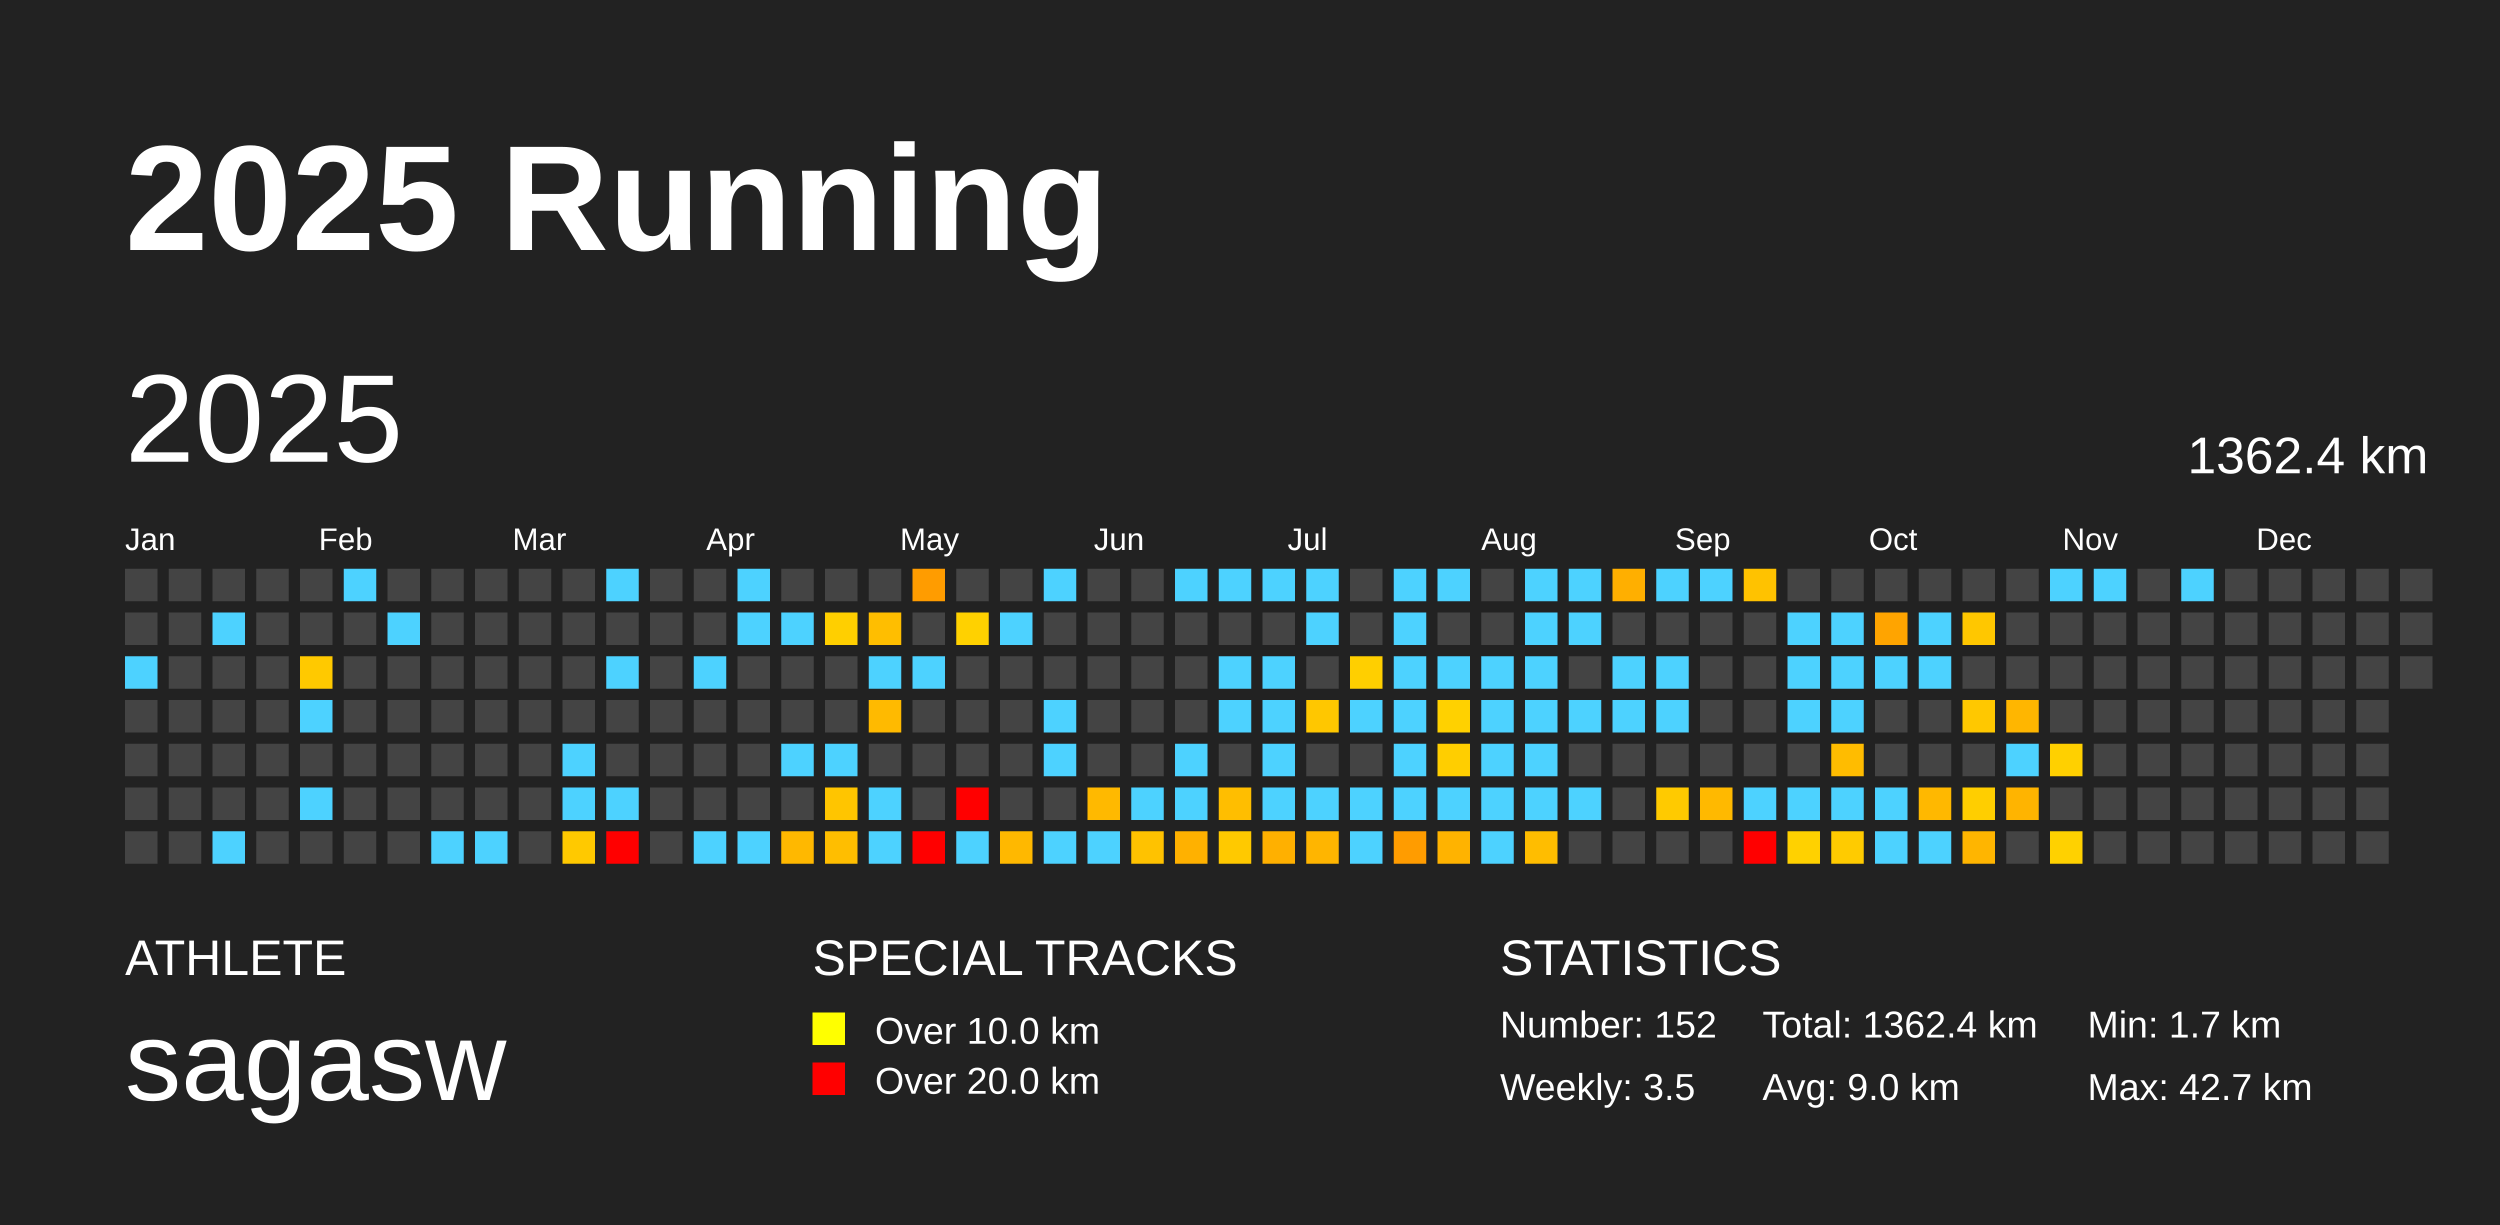
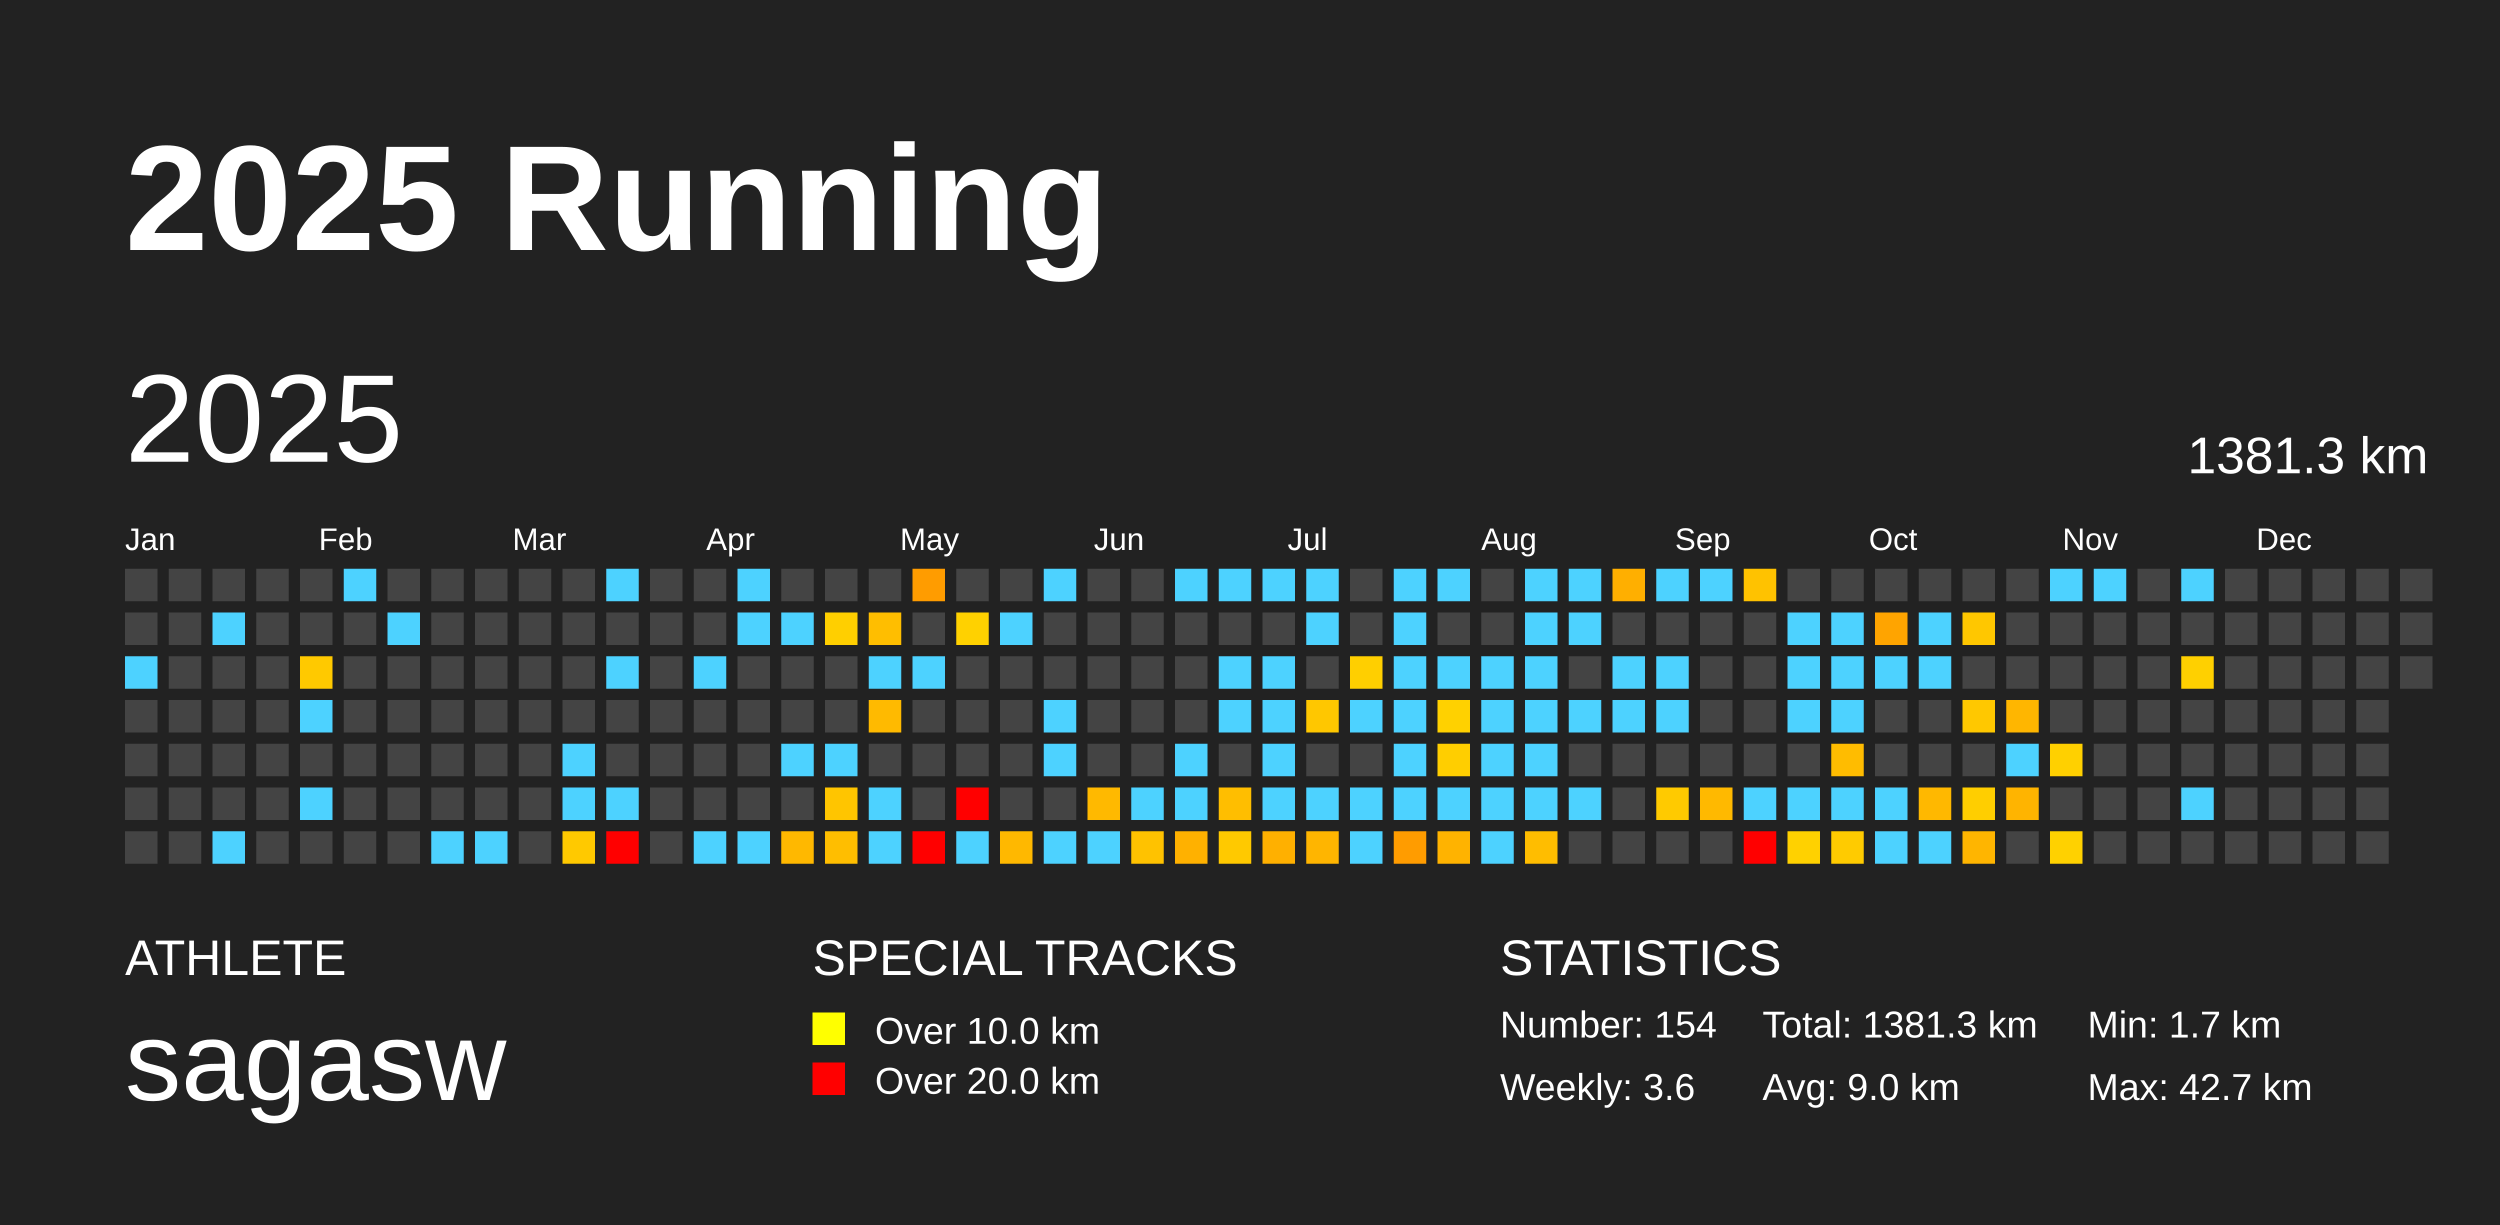
<svg xmlns="http://www.w3.org/2000/svg" baseProfile="full" height="98mm" version="1.1" viewBox="0,0,200,98" width="200mm">
  <defs />
  <rect fill="#222222" height="98" width="200" x="0" y="0" />
  <text fill="#FFFFFF" style="font-size:12px; font-family:Arial; font-weight:bold;" x="10" y="20">2025 Running</text>
  <text fill="#FFFFFF" style="font-size:4px; font-family:Arial" x="10" y="78">ATHLETE</text>
  <text fill="#FFFFFF" style="font-size:9px; font-family:Arial" x="10" y="88">sagasw</text>
  <text fill="#FFFFFF" style="font-size:4px; font-family:Arial" x="65" y="78">SPECIAL TRACKS</text>
  <rect fill="yellow" height="2.6" width="2.6" x="65" y="81" />
  <text fill="#FFFFFF" style="font-size:3px; font-family:Arial" x="70" y="83.5">Over 10.0 km</text>
  <rect fill="red" height="2.6" width="2.6" x="65" y="85" />
  <text fill="#FFFFFF" style="font-size:3px; font-family:Arial" x="70" y="87.5">Over 20.0 km</text>
  <text fill="#FFFFFF" style="font-size:4px; font-family:Arial" x="120" y="78">STATISTICS</text>
-   <text fill="#FFFFFF" style="font-size:3px; font-family:Arial" x="120" y="83">Number: 152</text>
-   <text fill="#FFFFFF" style="font-size:3px; font-family:Arial" x="120" y="88">Weekly: 3.5</text>
-   <text fill="#FFFFFF" style="font-size:3px; font-family:Arial" x="141" y="83">Total: 1362.4 km</text>
+   <text fill="#FFFFFF" style="font-size:3px; font-family:Arial" x="120" y="83">Number: 154</text>
+   <text fill="#FFFFFF" style="font-size:3px; font-family:Arial" x="120" y="88">Weekly: 3.6</text>
+   <text fill="#FFFFFF" style="font-size:3px; font-family:Arial" x="141" y="83">Total: 1381.3 km</text>
  <text fill="#FFFFFF" style="font-size:3px; font-family:Arial" x="141" y="88">Avg: 9.0 km</text>
  <text fill="#FFFFFF" style="font-size:3px; font-family:Arial" x="167" y="83">Min: 1.7 km</text>
  <text fill="#FFFFFF" style="font-size:3px; font-family:Arial" x="167" y="88">Max: 42.7 km</text>
  <text dominant-baseline="hanging" fill="#FFFFFF" style="font-size:10.0px; font-family:Arial;" x="10" y="30">2025</text>
-   <text dominant-baseline="hanging" fill="#FFFFFF" style="font-size:4.125px; font-family:Arial;" x="175" y="35">1362.4 km</text>
+   <text dominant-baseline="hanging" fill="#FFFFFF" style="font-size:4.125px; font-family:Arial;" x="175" y="35">1381.3 km</text>
  <text fill="#FFFFFF" style="font-size:2.5px; font-family:Arial" x="10.0" y="44">Jan</text>
  <text fill="#FFFFFF" style="font-size:2.5px; font-family:Arial" x="25.5" y="44">Feb</text>
  <text fill="#FFFFFF" style="font-size:2.5px; font-family:Arial" x="41.0" y="44">Mar</text>
  <text fill="#FFFFFF" style="font-size:2.5px; font-family:Arial" x="56.5" y="44">Apr</text>
  <text fill="#FFFFFF" style="font-size:2.5px; font-family:Arial" x="72.0" y="44">May</text>
  <text fill="#FFFFFF" style="font-size:2.5px; font-family:Arial" x="87.5" y="44">Jun</text>
  <text fill="#FFFFFF" style="font-size:2.5px; font-family:Arial" x="103.0" y="44">Jul</text>
  <text fill="#FFFFFF" style="font-size:2.5px; font-family:Arial" x="118.5" y="44">Aug</text>
  <text fill="#FFFFFF" style="font-size:2.5px; font-family:Arial" x="134.0" y="44">Sep</text>
  <text fill="#FFFFFF" style="font-size:2.5px; font-family:Arial" x="149.5" y="44">Oct</text>
  <text fill="#FFFFFF" style="font-size:2.5px; font-family:Arial" x="165.0" y="44">Nov</text>
  <text fill="#FFFFFF" style="font-size:2.5px; font-family:Arial" x="180.5" y="44">Dec</text>
  <rect fill="#444444" height="2.6" width="2.6" x="10.0" y="45.5" />
  <rect fill="#444444" height="2.6" width="2.6" x="10.0" y="49.0" />
  <rect fill="#4dd2ff" height="2.6" width="2.6" x="10.0" y="52.5" />
  <rect fill="#444444" height="2.6" width="2.6" x="10.0" y="56.0" />
  <rect fill="#444444" height="2.6" width="2.6" x="10.0" y="59.5" />
  <rect fill="#444444" height="2.6" width="2.6" x="10.0" y="63.0" />
  <rect fill="#444444" height="2.6" width="2.6" x="10.0" y="66.5" />
  <rect fill="#444444" height="2.6" width="2.6" x="13.5" y="45.5" />
  <rect fill="#444444" height="2.6" width="2.6" x="13.5" y="49.0" />
  <rect fill="#444444" height="2.6" width="2.6" x="13.5" y="52.5" />
  <rect fill="#444444" height="2.6" width="2.6" x="13.5" y="56.0" />
  <rect fill="#444444" height="2.6" width="2.6" x="13.5" y="59.5" />
  <rect fill="#444444" height="2.6" width="2.6" x="13.5" y="63.0" />
  <rect fill="#444444" height="2.6" width="2.6" x="13.5" y="66.5" />
  <rect fill="#444444" height="2.6" width="2.6" x="17.0" y="45.5" />
  <rect fill="#4dd2ff" height="2.6" width="2.6" x="17.0" y="49.0" />
  <rect fill="#444444" height="2.6" width="2.6" x="17.0" y="52.5" />
  <rect fill="#444444" height="2.6" width="2.6" x="17.0" y="56.0" />
  <rect fill="#444444" height="2.6" width="2.6" x="17.0" y="59.5" />
  <rect fill="#444444" height="2.6" width="2.6" x="17.0" y="63.0" />
  <rect fill="#4dd2ff" height="2.6" width="2.6" x="17.0" y="66.5" />
  <rect fill="#444444" height="2.6" width="2.6" x="20.5" y="45.5" />
  <rect fill="#444444" height="2.6" width="2.6" x="20.5" y="49.0" />
  <rect fill="#444444" height="2.6" width="2.6" x="20.5" y="52.5" />
  <rect fill="#444444" height="2.6" width="2.6" x="20.5" y="56.0" />
  <rect fill="#444444" height="2.6" width="2.6" x="20.5" y="59.5" />
  <rect fill="#444444" height="2.6" width="2.6" x="20.5" y="63.0" />
  <rect fill="#444444" height="2.6" width="2.6" x="20.5" y="66.5" />
  <rect fill="#444444" height="2.6" width="2.6" x="24.0" y="45.5" />
  <rect fill="#444444" height="2.6" width="2.6" x="24.0" y="49.0" />
  <rect fill="#ffc900" height="2.6" width="2.6" x="24.0" y="52.5" />
  <rect fill="#4dd2ff" height="2.6" width="2.6" x="24.0" y="56.0" />
  <rect fill="#444444" height="2.6" width="2.6" x="24.0" y="59.5" />
  <rect fill="#4dd2ff" height="2.6" width="2.6" x="24.0" y="63.0" />
  <rect fill="#444444" height="2.6" width="2.6" x="24.0" y="66.5" />
  <rect fill="#4dd2ff" height="2.6" width="2.6" x="27.5" y="45.5" />
  <rect fill="#444444" height="2.6" width="2.6" x="27.5" y="49.0" />
  <rect fill="#444444" height="2.6" width="2.6" x="27.5" y="52.5" />
  <rect fill="#444444" height="2.6" width="2.6" x="27.5" y="56.0" />
  <rect fill="#444444" height="2.6" width="2.6" x="27.5" y="59.5" />
  <rect fill="#444444" height="2.6" width="2.6" x="27.5" y="63.0" />
  <rect fill="#444444" height="2.6" width="2.6" x="27.5" y="66.5" />
  <rect fill="#444444" height="2.6" width="2.6" x="31.0" y="45.5" />
  <rect fill="#4dd2ff" height="2.6" width="2.6" x="31.0" y="49.0" />
  <rect fill="#444444" height="2.6" width="2.6" x="31.0" y="52.5" />
  <rect fill="#444444" height="2.6" width="2.6" x="31.0" y="56.0" />
  <rect fill="#444444" height="2.6" width="2.6" x="31.0" y="59.5" />
  <rect fill="#444444" height="2.6" width="2.6" x="31.0" y="63.0" />
  <rect fill="#444444" height="2.6" width="2.6" x="31.0" y="66.5" />
  <rect fill="#444444" height="2.6" width="2.6" x="34.5" y="45.5" />
  <rect fill="#444444" height="2.6" width="2.6" x="34.5" y="49.0" />
  <rect fill="#444444" height="2.6" width="2.6" x="34.5" y="52.5" />
  <rect fill="#444444" height="2.6" width="2.6" x="34.5" y="56.0" />
  <rect fill="#444444" height="2.6" width="2.6" x="34.5" y="59.5" />
  <rect fill="#444444" height="2.6" width="2.6" x="34.5" y="63.0" />
  <rect fill="#4dd2ff" height="2.6" width="2.6" x="34.5" y="66.5" />
  <rect fill="#444444" height="2.6" width="2.6" x="38.0" y="45.5" />
  <rect fill="#444444" height="2.6" width="2.6" x="38.0" y="49.0" />
  <rect fill="#444444" height="2.6" width="2.6" x="38.0" y="52.5" />
  <rect fill="#444444" height="2.6" width="2.6" x="38.0" y="56.0" />
  <rect fill="#444444" height="2.6" width="2.6" x="38.0" y="59.5" />
  <rect fill="#444444" height="2.6" width="2.6" x="38.0" y="63.0" />
  <rect fill="#4dd2ff" height="2.6" width="2.6" x="38.0" y="66.5" />
  <rect fill="#444444" height="2.6" width="2.6" x="41.5" y="45.5" />
  <rect fill="#444444" height="2.6" width="2.6" x="41.5" y="49.0" />
  <rect fill="#444444" height="2.6" width="2.6" x="41.5" y="52.5" />
  <rect fill="#444444" height="2.6" width="2.6" x="41.5" y="56.0" />
  <rect fill="#444444" height="2.6" width="2.6" x="41.5" y="59.5" />
  <rect fill="#444444" height="2.6" width="2.6" x="41.5" y="63.0" />
  <rect fill="#444444" height="2.6" width="2.6" x="41.5" y="66.5" />
  <rect fill="#444444" height="2.6" width="2.6" x="45.0" y="45.5" />
  <rect fill="#444444" height="2.6" width="2.6" x="45.0" y="49.0" />
  <rect fill="#444444" height="2.6" width="2.6" x="45.0" y="52.5" />
  <rect fill="#444444" height="2.6" width="2.6" x="45.0" y="56.0" />
  <rect fill="#4dd2ff" height="2.6" width="2.6" x="45.0" y="59.5" />
  <rect fill="#4dd2ff" height="2.6" width="2.6" x="45.0" y="63.0" />
  <rect fill="#ffc900" height="2.6" width="2.6" x="45.0" y="66.5" />
  <rect fill="#4dd2ff" height="2.6" width="2.6" x="48.5" y="45.5" />
  <rect fill="#444444" height="2.6" width="2.6" x="48.5" y="49.0" />
  <rect fill="#4dd2ff" height="2.6" width="2.6" x="48.5" y="52.5" />
  <rect fill="#444444" height="2.6" width="2.6" x="48.5" y="56.0" />
  <rect fill="#444444" height="2.6" width="2.6" x="48.5" y="59.5" />
  <rect fill="#4dd2ff" height="2.6" width="2.6" x="48.5" y="63.0" />
  <rect fill="red" height="2.6" width="2.6" x="48.5" y="66.5" />
  <rect fill="#444444" height="2.6" width="2.6" x="52.0" y="45.5" />
  <rect fill="#444444" height="2.6" width="2.6" x="52.0" y="49.0" />
  <rect fill="#444444" height="2.6" width="2.6" x="52.0" y="52.5" />
  <rect fill="#444444" height="2.6" width="2.6" x="52.0" y="56.0" />
  <rect fill="#444444" height="2.6" width="2.6" x="52.0" y="59.5" />
  <rect fill="#444444" height="2.6" width="2.6" x="52.0" y="63.0" />
  <rect fill="#444444" height="2.6" width="2.6" x="52.0" y="66.5" />
  <rect fill="#444444" height="2.6" width="2.6" x="55.5" y="45.5" />
  <rect fill="#444444" height="2.6" width="2.6" x="55.5" y="49.0" />
  <rect fill="#4dd2ff" height="2.6" width="2.6" x="55.5" y="52.5" />
  <rect fill="#444444" height="2.6" width="2.6" x="55.5" y="56.0" />
  <rect fill="#444444" height="2.6" width="2.6" x="55.5" y="59.5" />
  <rect fill="#444444" height="2.6" width="2.6" x="55.5" y="63.0" />
  <rect fill="#4dd2ff" height="2.6" width="2.6" x="55.5" y="66.5" />
  <rect fill="#4dd2ff" height="2.6" width="2.6" x="59.0" y="45.5" />
  <rect fill="#4dd2ff" height="2.6" width="2.6" x="59.0" y="49.0" />
  <rect fill="#444444" height="2.6" width="2.6" x="59.0" y="52.5" />
  <rect fill="#444444" height="2.6" width="2.6" x="59.0" y="56.0" />
  <rect fill="#444444" height="2.6" width="2.6" x="59.0" y="59.5" />
  <rect fill="#444444" height="2.6" width="2.6" x="59.0" y="63.0" />
  <rect fill="#4dd2ff" height="2.6" width="2.6" x="59.0" y="66.5" />
  <rect fill="#444444" height="2.6" width="2.6" x="62.5" y="45.5" />
  <rect fill="#4dd2ff" height="2.6" width="2.6" x="62.5" y="49.0" />
  <rect fill="#444444" height="2.6" width="2.6" x="62.5" y="52.5" />
  <rect fill="#444444" height="2.6" width="2.6" x="62.5" y="56.0" />
  <rect fill="#4dd2ff" height="2.6" width="2.6" x="62.5" y="59.5" />
  <rect fill="#444444" height="2.6" width="2.6" x="62.5" y="63.0" />
  <rect fill="#ffb800" height="2.6" width="2.6" x="62.5" y="66.5" />
  <rect fill="#444444" height="2.6" width="2.6" x="66.0" y="45.5" />
  <rect fill="#ffcf00" height="2.6" width="2.6" x="66.0" y="49.0" />
  <rect fill="#444444" height="2.6" width="2.6" x="66.0" y="52.5" />
  <rect fill="#444444" height="2.6" width="2.6" x="66.0" y="56.0" />
  <rect fill="#4dd2ff" height="2.6" width="2.6" x="66.0" y="59.5" />
  <rect fill="#ffc500" height="2.6" width="2.6" x="66.0" y="63.0" />
  <rect fill="#ffbe00" height="2.6" width="2.6" x="66.0" y="66.5" />
  <rect fill="#444444" height="2.6" width="2.6" x="69.5" y="45.5" />
  <rect fill="#ffbe00" height="2.6" width="2.6" x="69.5" y="49.0" />
  <rect fill="#4dd2ff" height="2.6" width="2.6" x="69.5" y="52.5" />
  <rect fill="#ffba00" height="2.6" width="2.6" x="69.5" y="56.0" />
  <rect fill="#444444" height="2.6" width="2.6" x="69.5" y="59.5" />
  <rect fill="#4dd2ff" height="2.6" width="2.6" x="69.5" y="63.0" />
  <rect fill="#4dd2ff" height="2.6" width="2.6" x="69.5" y="66.5" />
  <rect fill="#ff9c00" height="2.6" width="2.6" x="73.0" y="45.5" />
  <rect fill="#444444" height="2.6" width="2.6" x="73.0" y="49.0" />
  <rect fill="#4dd2ff" height="2.6" width="2.6" x="73.0" y="52.5" />
  <rect fill="#444444" height="2.6" width="2.6" x="73.0" y="56.0" />
  <rect fill="#444444" height="2.6" width="2.6" x="73.0" y="59.5" />
  <rect fill="#444444" height="2.6" width="2.6" x="73.0" y="63.0" />
  <rect fill="red" height="2.6" width="2.6" x="73.0" y="66.5" />
  <rect fill="#444444" height="2.6" width="2.6" x="76.5" y="45.5" />
  <rect fill="#ffd100" height="2.6" width="2.6" x="76.5" y="49.0" />
  <rect fill="#444444" height="2.6" width="2.6" x="76.5" y="52.5" />
  <rect fill="#444444" height="2.6" width="2.6" x="76.5" y="56.0" />
  <rect fill="#444444" height="2.6" width="2.6" x="76.5" y="59.5" />
  <rect fill="red" height="2.6" width="2.6" x="76.5" y="63.0" />
  <rect fill="#4dd2ff" height="2.6" width="2.6" x="76.5" y="66.5" />
  <rect fill="#444444" height="2.6" width="2.6" x="80.0" y="45.5" />
  <rect fill="#4dd2ff" height="2.6" width="2.6" x="80.0" y="49.0" />
  <rect fill="#444444" height="2.6" width="2.6" x="80.0" y="52.5" />
  <rect fill="#444444" height="2.6" width="2.6" x="80.0" y="56.0" />
  <rect fill="#444444" height="2.6" width="2.6" x="80.0" y="59.5" />
  <rect fill="#444444" height="2.6" width="2.6" x="80.0" y="63.0" />
  <rect fill="#ffb800" height="2.6" width="2.6" x="80.0" y="66.5" />
  <rect fill="#4dd2ff" height="2.6" width="2.6" x="83.5" y="45.5" />
  <rect fill="#444444" height="2.6" width="2.6" x="83.5" y="49.0" />
  <rect fill="#444444" height="2.6" width="2.6" x="83.5" y="52.5" />
  <rect fill="#4dd2ff" height="2.6" width="2.6" x="83.5" y="56.0" />
  <rect fill="#4dd2ff" height="2.6" width="2.6" x="83.5" y="59.5" />
  <rect fill="#444444" height="2.6" width="2.6" x="83.5" y="63.0" />
  <rect fill="#4dd2ff" height="2.6" width="2.6" x="83.5" y="66.5" />
  <rect fill="#444444" height="2.6" width="2.6" x="87.0" y="45.5" />
  <rect fill="#444444" height="2.6" width="2.6" x="87.0" y="49.0" />
  <rect fill="#444444" height="2.6" width="2.6" x="87.0" y="52.5" />
  <rect fill="#444444" height="2.6" width="2.6" x="87.0" y="56.0" />
  <rect fill="#444444" height="2.6" width="2.6" x="87.0" y="59.5" />
  <rect fill="#ffb900" height="2.6" width="2.6" x="87.0" y="63.0" />
  <rect fill="#4dd2ff" height="2.6" width="2.6" x="87.0" y="66.5" />
  <rect fill="#444444" height="2.6" width="2.6" x="90.5" y="45.5" />
  <rect fill="#444444" height="2.6" width="2.6" x="90.5" y="49.0" />
  <rect fill="#444444" height="2.6" width="2.6" x="90.5" y="52.5" />
  <rect fill="#444444" height="2.6" width="2.6" x="90.5" y="56.0" />
  <rect fill="#444444" height="2.6" width="2.6" x="90.5" y="59.5" />
  <rect fill="#4dd2ff" height="2.6" width="2.6" x="90.5" y="63.0" />
  <rect fill="#ffc200" height="2.6" width="2.6" x="90.5" y="66.5" />
  <rect fill="#4dd2ff" height="2.6" width="2.6" x="94.0" y="45.5" />
  <rect fill="#444444" height="2.6" width="2.6" x="94.0" y="49.0" />
  <rect fill="#444444" height="2.6" width="2.6" x="94.0" y="52.5" />
  <rect fill="#444444" height="2.6" width="2.6" x="94.0" y="56.0" />
  <rect fill="#4dd2ff" height="2.6" width="2.6" x="94.0" y="59.5" />
  <rect fill="#4dd2ff" height="2.6" width="2.6" x="94.0" y="63.0" />
  <rect fill="#ffb100" height="2.6" width="2.6" x="94.0" y="66.5" />
  <rect fill="#4dd2ff" height="2.6" width="2.6" x="97.5" y="45.5" />
  <rect fill="#444444" height="2.6" width="2.6" x="97.5" y="49.0" />
  <rect fill="#4dd2ff" height="2.6" width="2.6" x="97.5" y="52.5" />
  <rect fill="#4dd2ff" height="2.6" width="2.6" x="97.5" y="56.0" />
  <rect fill="#444444" height="2.6" width="2.6" x="97.5" y="59.5" />
  <rect fill="#ffbe00" height="2.6" width="2.6" x="97.5" y="63.0" />
  <rect fill="#ffc900" height="2.6" width="2.6" x="97.5" y="66.5" />
  <rect fill="#4dd2ff" height="2.6" width="2.6" x="101.0" y="45.5" />
  <rect fill="#444444" height="2.6" width="2.6" x="101.0" y="49.0" />
  <rect fill="#4dd2ff" height="2.6" width="2.6" x="101.0" y="52.5" />
  <rect fill="#4dd2ff" height="2.6" width="2.6" x="101.0" y="56.0" />
  <rect fill="#4dd2ff" height="2.6" width="2.6" x="101.0" y="59.5" />
  <rect fill="#4dd2ff" height="2.6" width="2.6" x="101.0" y="63.0" />
  <rect fill="#ffb000" height="2.6" width="2.6" x="101.0" y="66.5" />
  <rect fill="#4dd2ff" height="2.6" width="2.6" x="104.5" y="45.5" />
  <rect fill="#4dd2ff" height="2.6" width="2.6" x="104.5" y="49.0" />
  <rect fill="#444444" height="2.6" width="2.6" x="104.5" y="52.5" />
  <rect fill="#ffc700" height="2.6" width="2.6" x="104.5" y="56.0" />
  <rect fill="#444444" height="2.6" width="2.6" x="104.5" y="59.5" />
  <rect fill="#4dd2ff" height="2.6" width="2.6" x="104.5" y="63.0" />
  <rect fill="#ffb500" height="2.6" width="2.6" x="104.5" y="66.5" />
  <rect fill="#444444" height="2.6" width="2.6" x="108.0" y="45.5" />
  <rect fill="#444444" height="2.6" width="2.6" x="108.0" y="49.0" />
  <rect fill="#ffcf00" height="2.6" width="2.6" x="108.0" y="52.5" />
  <rect fill="#4dd2ff" height="2.6" width="2.6" x="108.0" y="56.0" />
  <rect fill="#444444" height="2.6" width="2.6" x="108.0" y="59.5" />
  <rect fill="#4dd2ff" height="2.6" width="2.6" x="108.0" y="63.0" />
  <rect fill="#4dd2ff" height="2.6" width="2.6" x="108.0" y="66.5" />
  <rect fill="#4dd2ff" height="2.6" width="2.6" x="111.5" y="45.5" />
  <rect fill="#4dd2ff" height="2.6" width="2.6" x="111.5" y="49.0" />
  <rect fill="#4dd2ff" height="2.6" width="2.6" x="111.5" y="52.5" />
  <rect fill="#4dd2ff" height="2.6" width="2.6" x="111.5" y="56.0" />
  <rect fill="#4dd2ff" height="2.6" width="2.6" x="111.5" y="59.5" />
  <rect fill="#4dd2ff" height="2.6" width="2.6" x="111.5" y="63.0" />
  <rect fill="#ff9c00" height="2.6" width="2.6" x="111.5" y="66.5" />
  <rect fill="#4dd2ff" height="2.6" width="2.6" x="115.0" y="45.5" />
  <rect fill="#444444" height="2.6" width="2.6" x="115.0" y="49.0" />
  <rect fill="#4dd2ff" height="2.6" width="2.6" x="115.0" y="52.5" />
  <rect fill="#ffd100" height="2.6" width="2.6" x="115.0" y="56.0" />
  <rect fill="#ffce00" height="2.6" width="2.6" x="115.0" y="59.5" />
  <rect fill="#4dd2ff" height="2.6" width="2.6" x="115.0" y="63.0" />
  <rect fill="#ffb300" height="2.6" width="2.6" x="115.0" y="66.5" />
  <rect fill="#444444" height="2.6" width="2.6" x="118.5" y="45.5" />
  <rect fill="#444444" height="2.6" width="2.6" x="118.5" y="49.0" />
  <rect fill="#4dd2ff" height="2.6" width="2.6" x="118.5" y="52.5" />
  <rect fill="#4dd2ff" height="2.6" width="2.6" x="118.5" y="56.0" />
  <rect fill="#4dd2ff" height="2.6" width="2.6" x="118.5" y="59.5" />
  <rect fill="#4dd2ff" height="2.6" width="2.6" x="118.5" y="63.0" />
  <rect fill="#4dd2ff" height="2.6" width="2.6" x="118.5" y="66.5" />
  <rect fill="#4dd2ff" height="2.6" width="2.6" x="122.0" y="45.5" />
  <rect fill="#4dd2ff" height="2.6" width="2.6" x="122.0" y="49.0" />
  <rect fill="#4dd2ff" height="2.6" width="2.6" x="122.0" y="52.5" />
  <rect fill="#4dd2ff" height="2.6" width="2.6" x="122.0" y="56.0" />
  <rect fill="#4dd2ff" height="2.6" width="2.6" x="122.0" y="59.5" />
  <rect fill="#4dd2ff" height="2.6" width="2.6" x="122.0" y="63.0" />
  <rect fill="#ffbd00" height="2.6" width="2.6" x="122.0" y="66.5" />
  <rect fill="#4dd2ff" height="2.6" width="2.6" x="125.5" y="45.5" />
  <rect fill="#4dd2ff" height="2.6" width="2.6" x="125.5" y="49.0" />
  <rect fill="#444444" height="2.6" width="2.6" x="125.5" y="52.5" />
  <rect fill="#4dd2ff" height="2.6" width="2.6" x="125.5" y="56.0" />
  <rect fill="#444444" height="2.6" width="2.6" x="125.5" y="59.5" />
  <rect fill="#4dd2ff" height="2.6" width="2.6" x="125.5" y="63.0" />
  <rect fill="#444444" height="2.6" width="2.6" x="125.5" y="66.5" />
  <rect fill="#ffaf00" height="2.6" width="2.6" x="129.0" y="45.5" />
  <rect fill="#444444" height="2.6" width="2.6" x="129.0" y="49.0" />
  <rect fill="#4dd2ff" height="2.6" width="2.6" x="129.0" y="52.5" />
  <rect fill="#4dd2ff" height="2.6" width="2.6" x="129.0" y="56.0" />
  <rect fill="#444444" height="2.6" width="2.6" x="129.0" y="59.5" />
  <rect fill="#444444" height="2.6" width="2.6" x="129.0" y="63.0" />
  <rect fill="#444444" height="2.6" width="2.6" x="129.0" y="66.5" />
  <rect fill="#4dd2ff" height="2.6" width="2.6" x="132.5" y="45.5" />
  <rect fill="#444444" height="2.6" width="2.6" x="132.5" y="49.0" />
  <rect fill="#4dd2ff" height="2.6" width="2.6" x="132.5" y="52.5" />
  <rect fill="#4dd2ff" height="2.6" width="2.6" x="132.5" y="56.0" />
  <rect fill="#444444" height="2.6" width="2.6" x="132.5" y="59.5" />
  <rect fill="#ffca00" height="2.6" width="2.6" x="132.5" y="63.0" />
  <rect fill="#444444" height="2.6" width="2.6" x="132.5" y="66.5" />
  <rect fill="#4dd2ff" height="2.6" width="2.6" x="136.0" y="45.5" />
  <rect fill="#444444" height="2.6" width="2.6" x="136.0" y="49.0" />
  <rect fill="#444444" height="2.6" width="2.6" x="136.0" y="52.5" />
  <rect fill="#444444" height="2.6" width="2.6" x="136.0" y="56.0" />
  <rect fill="#444444" height="2.6" width="2.6" x="136.0" y="59.5" />
  <rect fill="#ffb900" height="2.6" width="2.6" x="136.0" y="63.0" />
  <rect fill="#444444" height="2.6" width="2.6" x="136.0" y="66.5" />
  <rect fill="#ffc200" height="2.6" width="2.6" x="139.5" y="45.5" />
  <rect fill="#444444" height="2.6" width="2.6" x="139.5" y="49.0" />
  <rect fill="#444444" height="2.6" width="2.6" x="139.5" y="52.5" />
  <rect fill="#444444" height="2.6" width="2.6" x="139.5" y="56.0" />
  <rect fill="#444444" height="2.6" width="2.6" x="139.5" y="59.5" />
  <rect fill="#4dd2ff" height="2.6" width="2.6" x="139.5" y="63.0" />
  <rect fill="red" height="2.6" width="2.6" x="139.5" y="66.5" />
  <rect fill="#444444" height="2.6" width="2.6" x="143.0" y="45.5" />
  <rect fill="#4dd2ff" height="2.6" width="2.6" x="143.0" y="49.0" />
  <rect fill="#4dd2ff" height="2.6" width="2.6" x="143.0" y="52.5" />
  <rect fill="#4dd2ff" height="2.6" width="2.6" x="143.0" y="56.0" />
  <rect fill="#444444" height="2.6" width="2.6" x="143.0" y="59.5" />
  <rect fill="#4dd2ff" height="2.6" width="2.6" x="143.0" y="63.0" />
  <rect fill="#ffd100" height="2.6" width="2.6" x="143.0" y="66.5" />
  <rect fill="#444444" height="2.6" width="2.6" x="146.5" y="45.5" />
  <rect fill="#4dd2ff" height="2.6" width="2.6" x="146.5" y="49.0" />
  <rect fill="#4dd2ff" height="2.6" width="2.6" x="146.5" y="52.5" />
  <rect fill="#4dd2ff" height="2.6" width="2.6" x="146.5" y="56.0" />
  <rect fill="#ffbc00" height="2.6" width="2.6" x="146.5" y="59.5" />
  <rect fill="#4dd2ff" height="2.6" width="2.6" x="146.5" y="63.0" />
  <rect fill="#ffcb00" height="2.6" width="2.6" x="146.5" y="66.5" />
  <rect fill="#444444" height="2.6" width="2.6" x="150.0" y="45.5" />
  <rect fill="#ffa400" height="2.6" width="2.6" x="150.0" y="49.0" />
  <rect fill="#4dd2ff" height="2.6" width="2.6" x="150.0" y="52.5" />
  <rect fill="#444444" height="2.6" width="2.6" x="150.0" y="56.0" />
  <rect fill="#444444" height="2.6" width="2.6" x="150.0" y="59.5" />
  <rect fill="#4dd2ff" height="2.6" width="2.6" x="150.0" y="63.0" />
  <rect fill="#4dd2ff" height="2.6" width="2.6" x="150.0" y="66.5" />
  <rect fill="#444444" height="2.6" width="2.6" x="153.5" y="45.5" />
  <rect fill="#4dd2ff" height="2.6" width="2.6" x="153.5" y="49.0" />
  <rect fill="#4dd2ff" height="2.6" width="2.6" x="153.5" y="52.5" />
  <rect fill="#444444" height="2.6" width="2.6" x="153.5" y="56.0" />
  <rect fill="#444444" height="2.6" width="2.6" x="153.5" y="59.5" />
  <rect fill="#ffb800" height="2.6" width="2.6" x="153.5" y="63.0" />
  <rect fill="#4dd2ff" height="2.6" width="2.6" x="153.5" y="66.5" />
  <rect fill="#444444" height="2.6" width="2.6" x="157.0" y="45.5" />
  <rect fill="#ffc700" height="2.6" width="2.6" x="157.0" y="49.0" />
  <rect fill="#444444" height="2.6" width="2.6" x="157.0" y="52.5" />
  <rect fill="#ffc800" height="2.6" width="2.6" x="157.0" y="56.0" />
  <rect fill="#444444" height="2.6" width="2.6" x="157.0" y="59.5" />
  <rect fill="#ffce00" height="2.6" width="2.6" x="157.0" y="63.0" />
  <rect fill="#ffb500" height="2.6" width="2.6" x="157.0" y="66.5" />
  <rect fill="#444444" height="2.6" width="2.6" x="160.5" y="45.5" />
  <rect fill="#444444" height="2.6" width="2.6" x="160.5" y="49.0" />
  <rect fill="#444444" height="2.6" width="2.6" x="160.5" y="52.5" />
  <rect fill="#ffb600" height="2.6" width="2.6" x="160.5" y="56.0" />
  <rect fill="#4dd2ff" height="2.6" width="2.6" x="160.5" y="59.5" />
  <rect fill="#ffb400" height="2.6" width="2.6" x="160.5" y="63.0" />
  <rect fill="#444444" height="2.6" width="2.6" x="160.5" y="66.5" />
  <rect fill="#4dd2ff" height="2.6" width="2.6" x="164.0" y="45.5" />
  <rect fill="#444444" height="2.6" width="2.6" x="164.0" y="49.0" />
  <rect fill="#444444" height="2.6" width="2.6" x="164.0" y="52.5" />
  <rect fill="#444444" height="2.6" width="2.6" x="164.0" y="56.0" />
  <rect fill="#ffd000" height="2.6" width="2.6" x="164.0" y="59.5" />
  <rect fill="#444444" height="2.6" width="2.6" x="164.0" y="63.0" />
  <rect fill="#ffd100" height="2.6" width="2.6" x="164.0" y="66.5" />
  <rect fill="#4dd2ff" height="2.6" width="2.6" x="167.5" y="45.5" />
  <rect fill="#444444" height="2.6" width="2.6" x="167.5" y="49.0" />
  <rect fill="#444444" height="2.6" width="2.6" x="167.5" y="52.5" />
  <rect fill="#444444" height="2.6" width="2.6" x="167.5" y="56.0" />
  <rect fill="#444444" height="2.6" width="2.6" x="167.5" y="59.5" />
  <rect fill="#444444" height="2.6" width="2.6" x="167.5" y="63.0" />
  <rect fill="#444444" height="2.6" width="2.6" x="167.5" y="66.5" />
  <rect fill="#444444" height="2.6" width="2.6" x="171.0" y="45.5" />
  <rect fill="#444444" height="2.6" width="2.6" x="171.0" y="49.0" />
  <rect fill="#444444" height="2.6" width="2.6" x="171.0" y="52.5" />
  <rect fill="#444444" height="2.6" width="2.6" x="171.0" y="56.0" />
  <rect fill="#444444" height="2.6" width="2.6" x="171.0" y="59.5" />
  <rect fill="#444444" height="2.6" width="2.6" x="171.0" y="63.0" />
  <rect fill="#444444" height="2.6" width="2.6" x="171.0" y="66.5" />
  <rect fill="#4dd2ff" height="2.6" width="2.6" x="174.5" y="45.5" />
  <rect fill="#444444" height="2.6" width="2.6" x="174.5" y="49.0" />
-   <rect fill="#444444" height="2.6" width="2.6" x="174.5" y="52.5" />
+   <rect fill="#ffd000" height="2.6" width="2.6" x="174.5" y="52.5" />
  <rect fill="#444444" height="2.6" width="2.6" x="174.5" y="56.0" />
  <rect fill="#444444" height="2.6" width="2.6" x="174.5" y="59.5" />
-   <rect fill="#444444" height="2.6" width="2.6" x="174.5" y="63.0" />
+   <rect fill="#4dd2ff" height="2.6" width="2.6" x="174.5" y="63.0" />
  <rect fill="#444444" height="2.6" width="2.6" x="174.5" y="66.5" />
  <rect fill="#444444" height="2.6" width="2.6" x="178.0" y="45.5" />
  <rect fill="#444444" height="2.6" width="2.6" x="178.0" y="49.0" />
  <rect fill="#444444" height="2.6" width="2.6" x="178.0" y="52.5" />
  <rect fill="#444444" height="2.6" width="2.6" x="178.0" y="56.0" />
  <rect fill="#444444" height="2.6" width="2.6" x="178.0" y="59.5" />
  <rect fill="#444444" height="2.6" width="2.6" x="178.0" y="63.0" />
  <rect fill="#444444" height="2.6" width="2.6" x="178.0" y="66.5" />
  <rect fill="#444444" height="2.6" width="2.6" x="181.5" y="45.5" />
  <rect fill="#444444" height="2.6" width="2.6" x="181.5" y="49.0" />
  <rect fill="#444444" height="2.6" width="2.6" x="181.5" y="52.5" />
  <rect fill="#444444" height="2.6" width="2.6" x="181.5" y="56.0" />
  <rect fill="#444444" height="2.6" width="2.6" x="181.5" y="59.5" />
  <rect fill="#444444" height="2.6" width="2.6" x="181.5" y="63.0" />
  <rect fill="#444444" height="2.6" width="2.6" x="181.5" y="66.5" />
  <rect fill="#444444" height="2.6" width="2.6" x="185.0" y="45.5" />
  <rect fill="#444444" height="2.6" width="2.6" x="185.0" y="49.0" />
  <rect fill="#444444" height="2.6" width="2.6" x="185.0" y="52.5" />
  <rect fill="#444444" height="2.6" width="2.6" x="185.0" y="56.0" />
  <rect fill="#444444" height="2.6" width="2.6" x="185.0" y="59.5" />
  <rect fill="#444444" height="2.6" width="2.6" x="185.0" y="63.0" />
  <rect fill="#444444" height="2.6" width="2.6" x="185.0" y="66.5" />
  <rect fill="#444444" height="2.6" width="2.6" x="188.5" y="45.5" />
  <rect fill="#444444" height="2.6" width="2.6" x="188.5" y="49.0" />
  <rect fill="#444444" height="2.6" width="2.6" x="188.5" y="52.5" />
  <rect fill="#444444" height="2.6" width="2.6" x="188.5" y="56.0" />
  <rect fill="#444444" height="2.6" width="2.6" x="188.5" y="59.5" />
  <rect fill="#444444" height="2.6" width="2.6" x="188.5" y="63.0" />
  <rect fill="#444444" height="2.6" width="2.6" x="188.5" y="66.5" />
  <rect fill="#444444" height="2.6" width="2.6" x="192.0" y="45.5" />
  <rect fill="#444444" height="2.6" width="2.6" x="192.0" y="49.0" />
  <rect fill="#444444" height="2.6" width="2.6" x="192.0" y="52.5" />
</svg>
